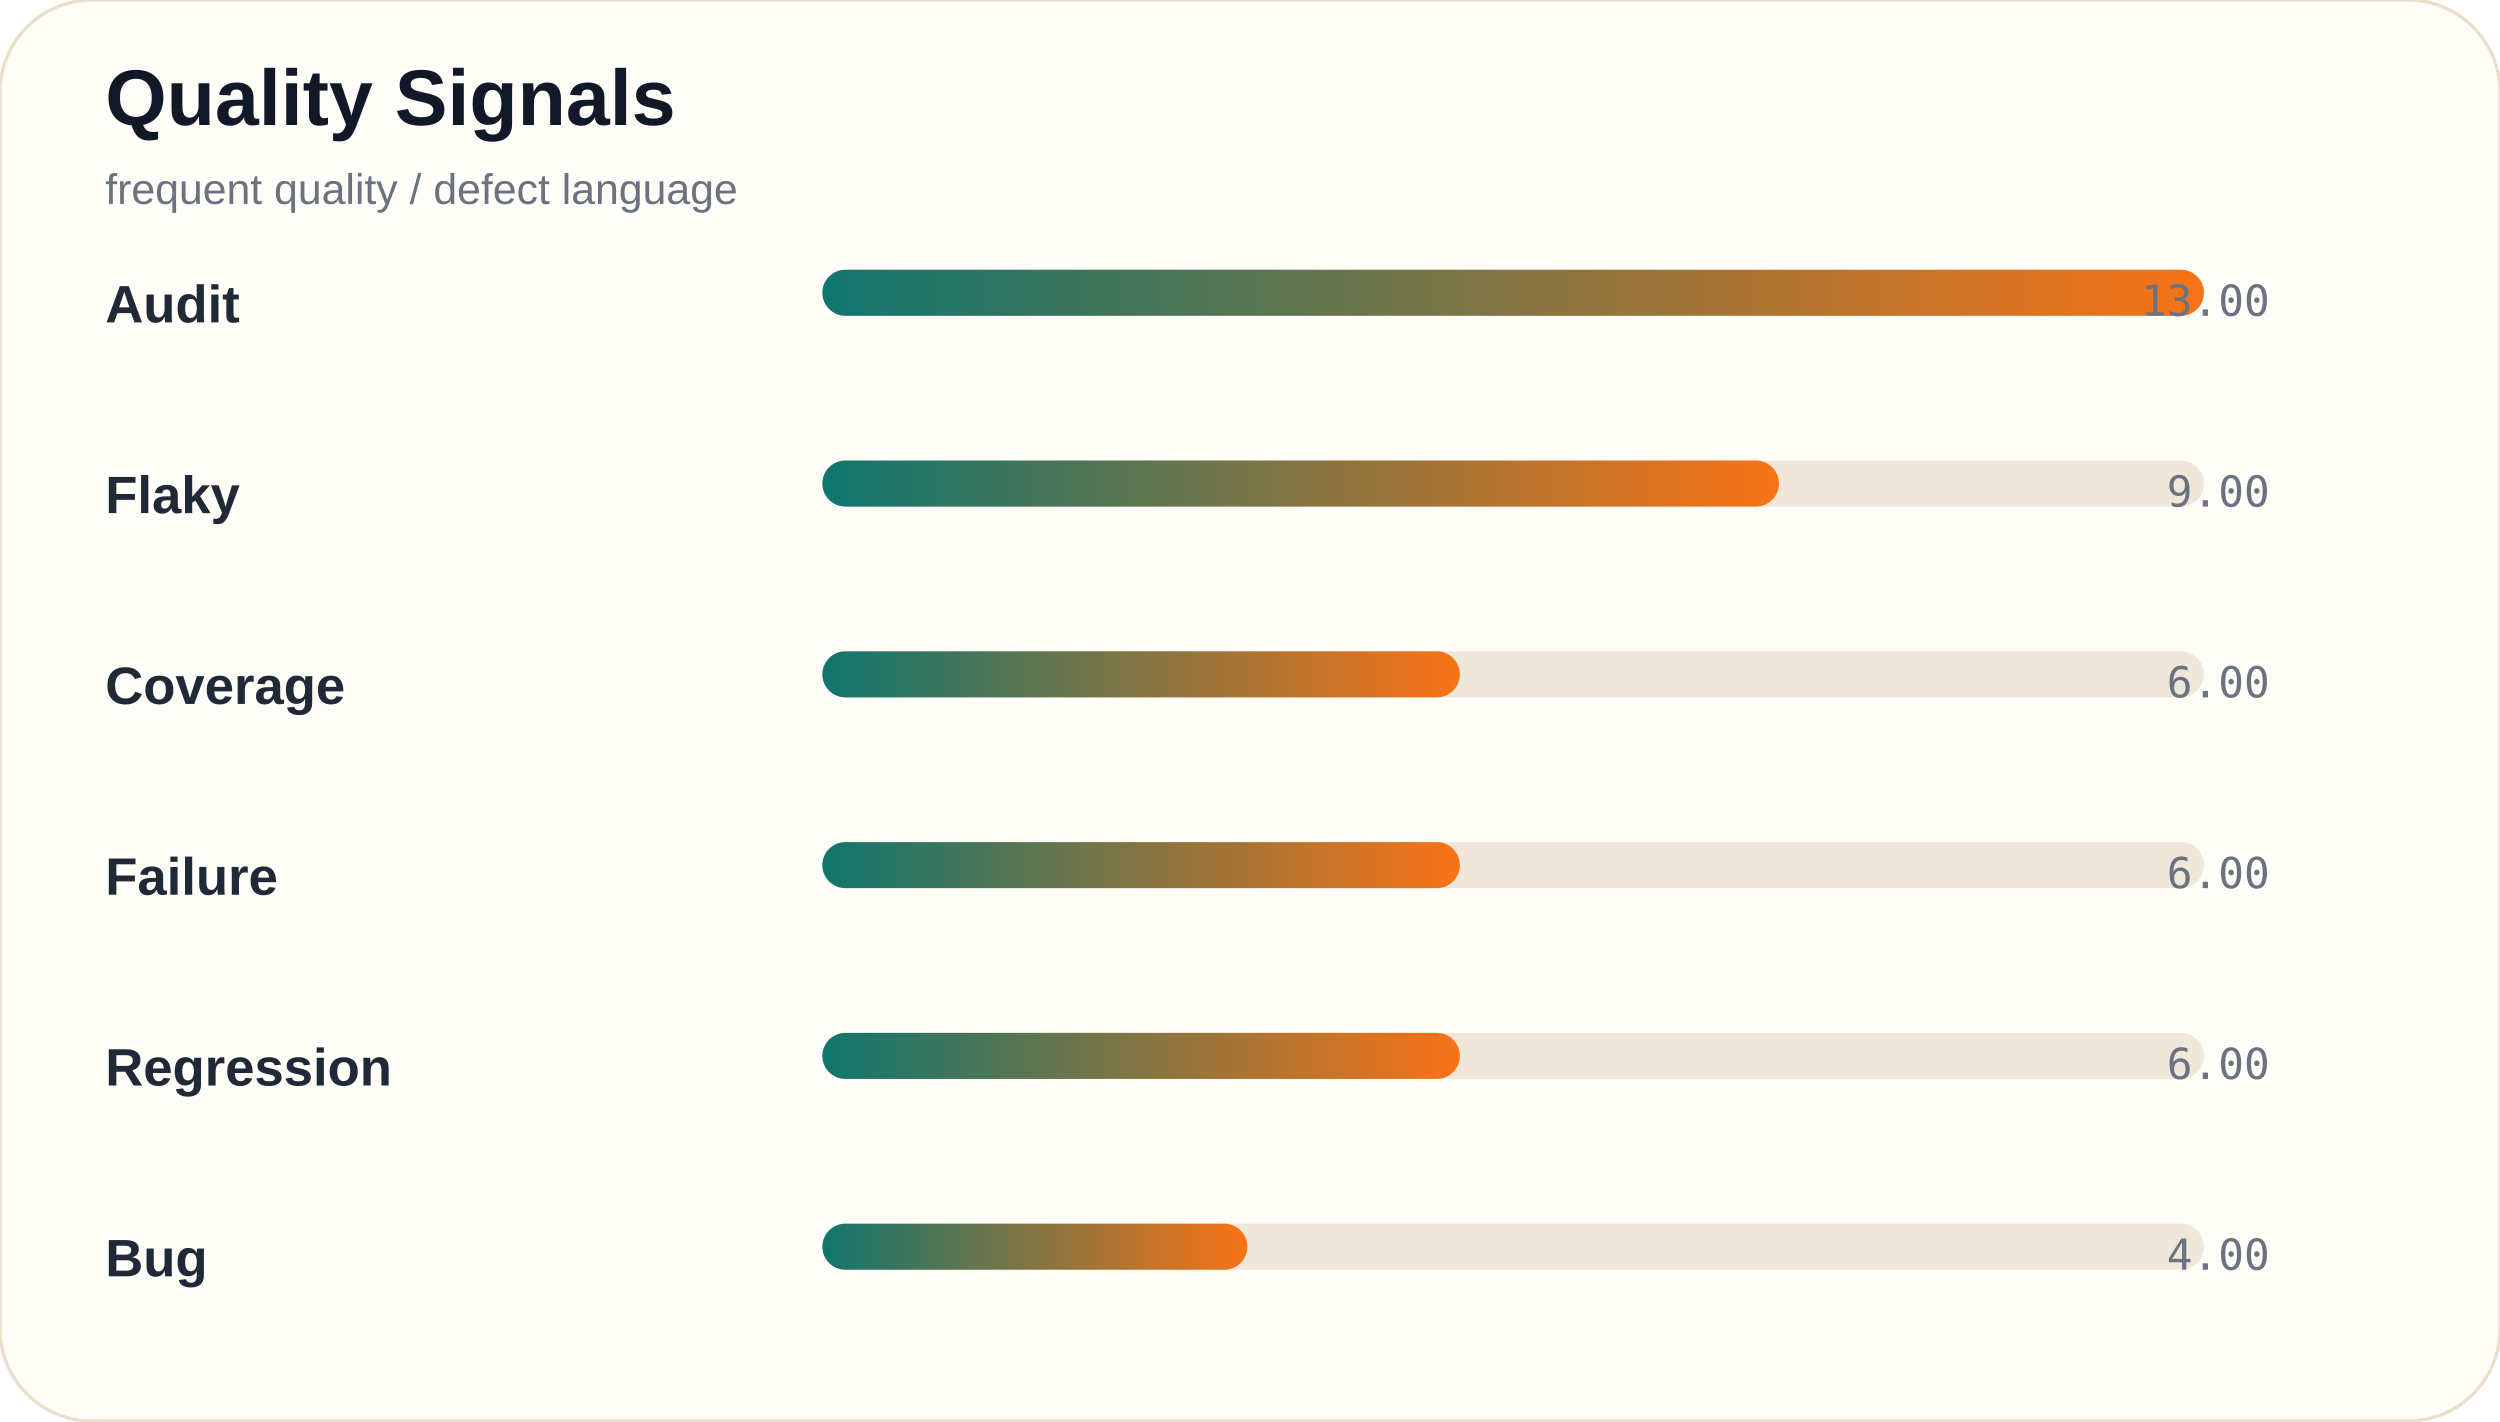
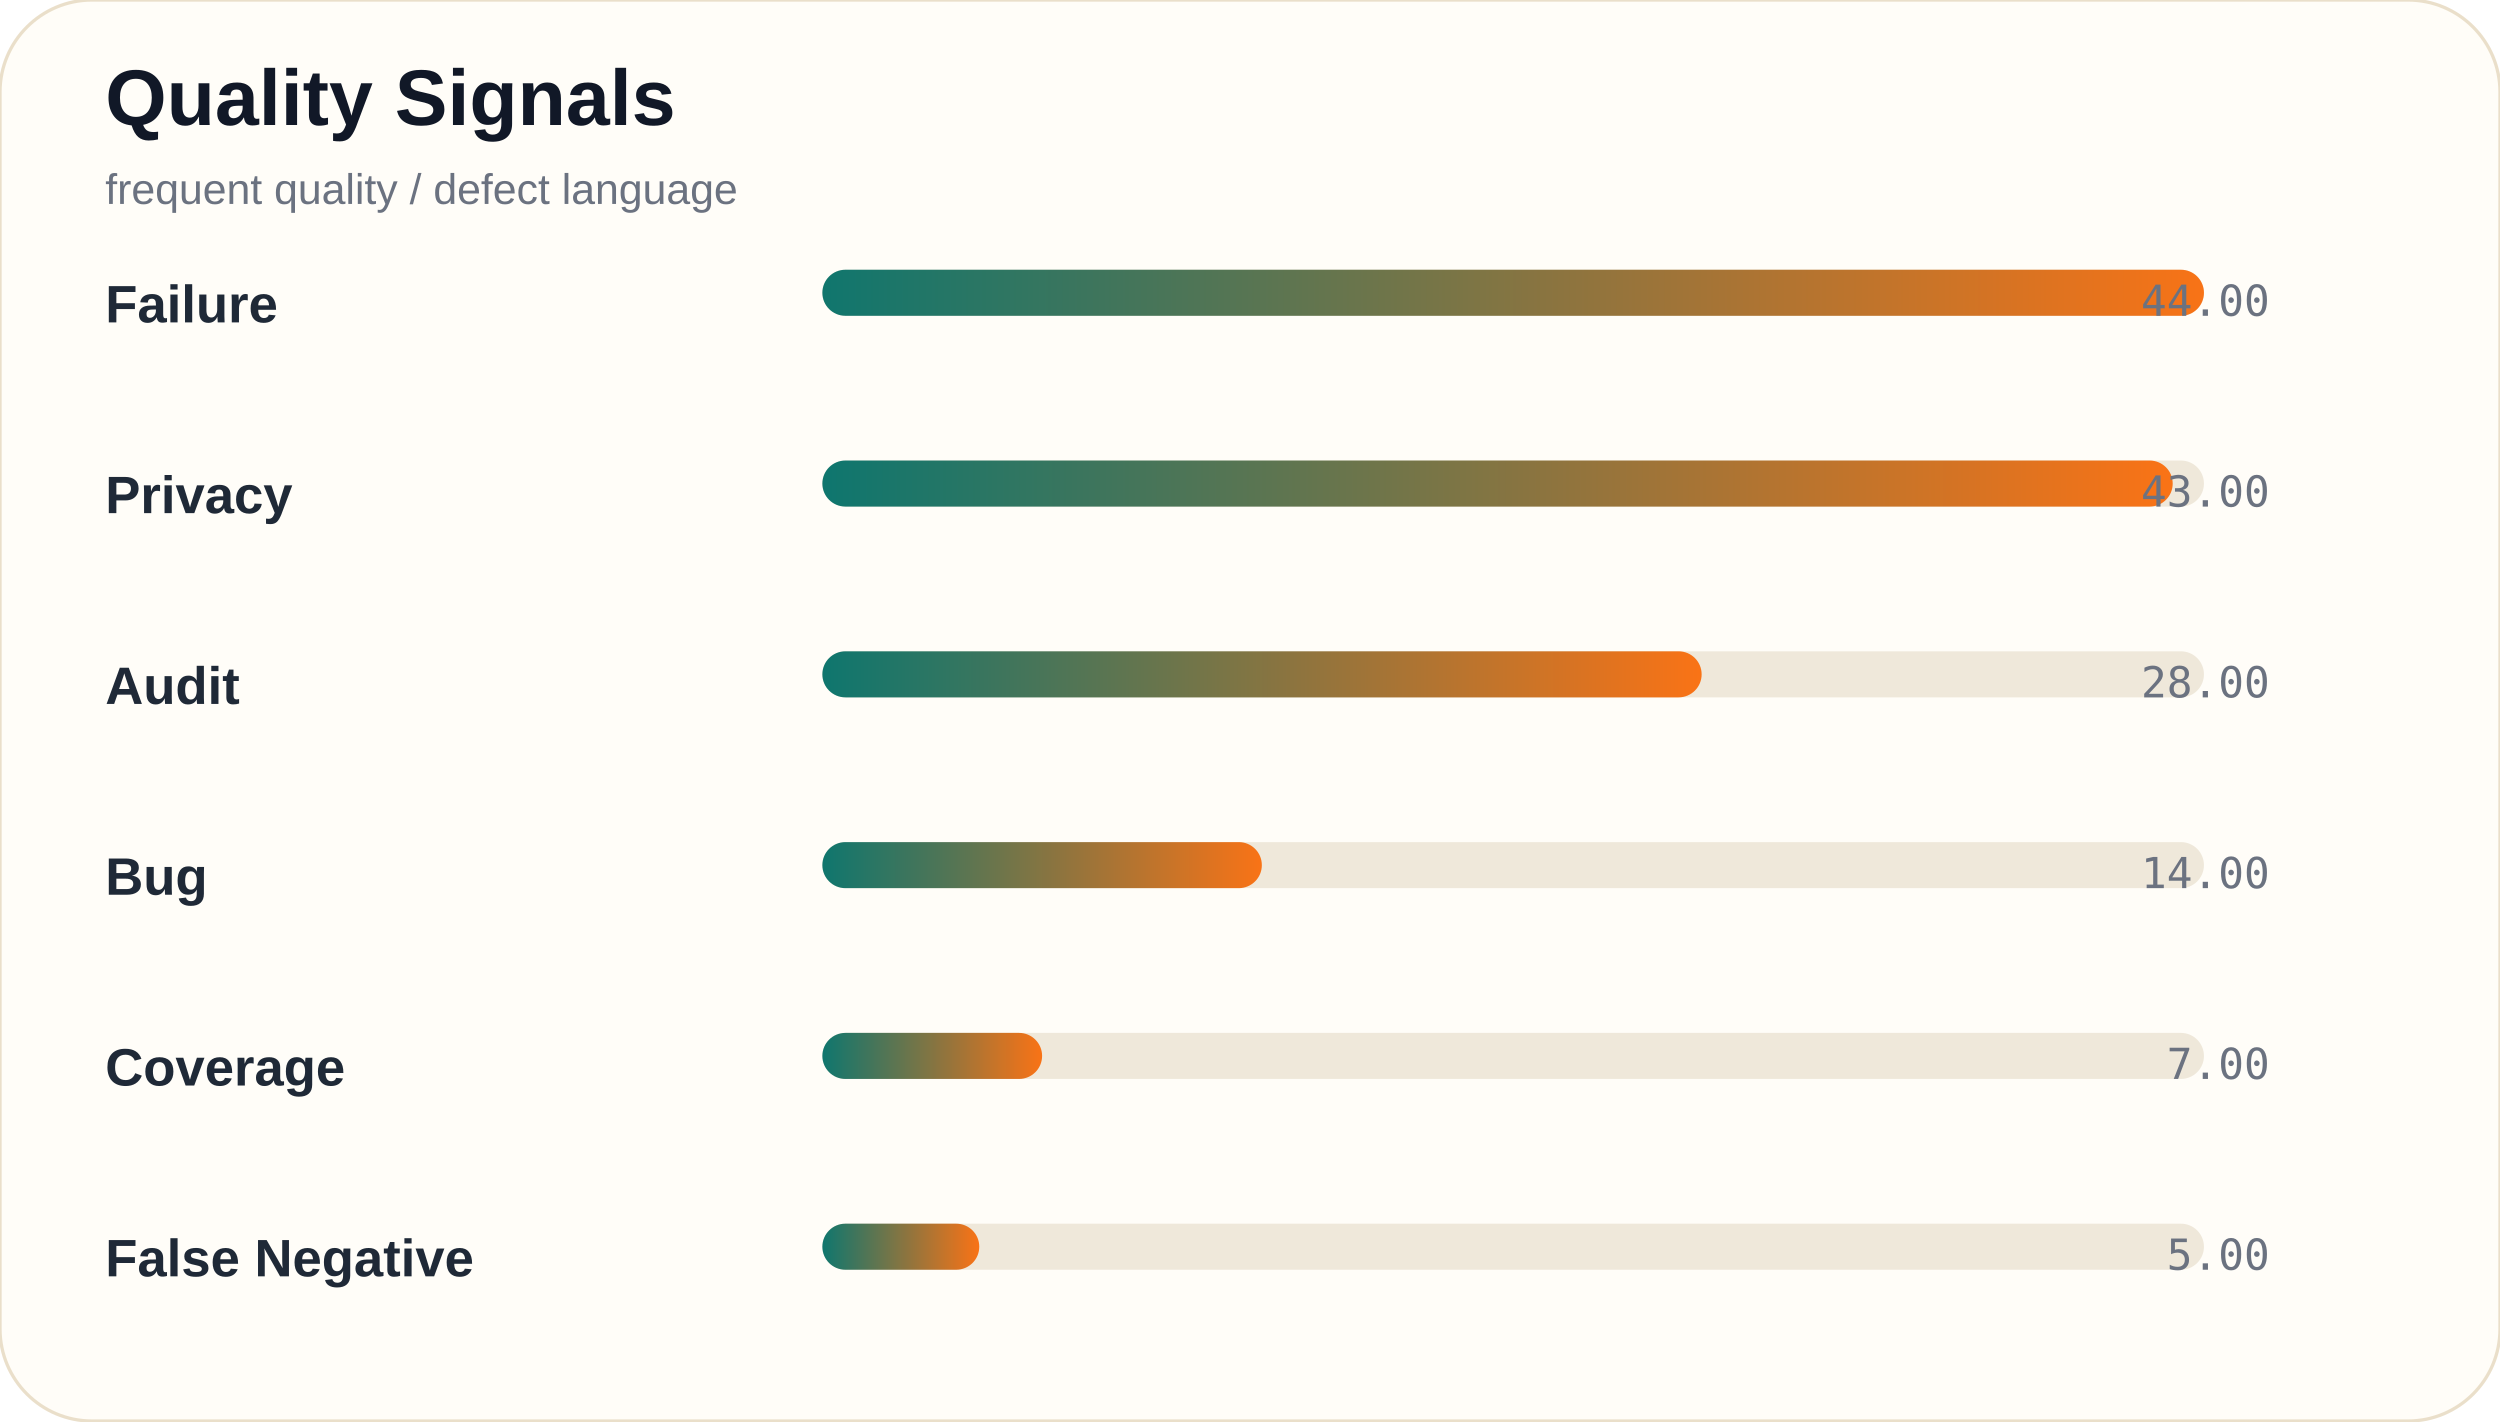
<svg xmlns="http://www.w3.org/2000/svg" width="760" height="432" viewBox="0 0 760 432" role="img" aria-label="Quality Signals">
  <defs>
    <linearGradient id="bar" x1="0%" y1="0%" x2="100%" y2="0%">
      <stop offset="0%" stop-color="#0f766e" />
      <stop offset="100%" stop-color="#f97316" />
    </linearGradient>
  </defs>
  <rect width="760" height="432" rx="28" fill="#fffdf8" stroke="#eadfca" />
  <text x="32" y="38" font-family="Avenir Next, Helvetica Neue, Arial, sans-serif" font-size="24" font-weight="700" fill="#111827">Quality Signals</text>
  <text x="32" y="62" font-family="Avenir Next, Helvetica Neue, Arial, sans-serif" font-size="13" fill="#6b7280">frequent quality / defect language</text>
-   <text x="32" y="98" font-family="Avenir Next, Helvetica Neue, Arial, sans-serif" font-size="16" font-weight="600" fill="#1f2937">Audit</text>
+   <text x="32" y="98" font-family="Avenir Next, Helvetica Neue, Arial, sans-serif" font-size="16" font-weight="600" fill="#1f2937">Failure</text>
  <rect x="250" y="82" width="420" height="14" rx="7" fill="#efe8da" />
  <rect x="250" y="82" width="420.0" height="14" rx="7" fill="url(#bar)" />
-   <text x="690" y="96" text-anchor="end" font-family="SFMono-Regular, Menlo, monospace" font-size="13" fill="#6b7280">13.00</text>
-   <text x="32" y="156" font-family="Avenir Next, Helvetica Neue, Arial, sans-serif" font-size="16" font-weight="600" fill="#1f2937">Flaky</text>
+   <text x="690" y="96" text-anchor="end" font-family="SFMono-Regular, Menlo, monospace" font-size="13" fill="#6b7280">44.00</text>
+   <text x="32" y="156" font-family="Avenir Next, Helvetica Neue, Arial, sans-serif" font-size="16" font-weight="600" fill="#1f2937">Privacy</text>
  <rect x="250" y="140" width="420" height="14" rx="7" fill="#efe8da" />
-   <rect x="250" y="140" width="290.8" height="14" rx="7" fill="url(#bar)" />
-   <text x="690" y="154" text-anchor="end" font-family="SFMono-Regular, Menlo, monospace" font-size="13" fill="#6b7280">9.00</text>
-   <text x="32" y="214" font-family="Avenir Next, Helvetica Neue, Arial, sans-serif" font-size="16" font-weight="600" fill="#1f2937">Coverage</text>
+   <rect x="250" y="140" width="410.5" height="14" rx="7" fill="url(#bar)" />
+   <text x="690" y="154" text-anchor="end" font-family="SFMono-Regular, Menlo, monospace" font-size="13" fill="#6b7280">43.00</text>
+   <text x="32" y="214" font-family="Avenir Next, Helvetica Neue, Arial, sans-serif" font-size="16" font-weight="600" fill="#1f2937">Audit</text>
  <rect x="250" y="198" width="420" height="14" rx="7" fill="#efe8da" />
-   <rect x="250" y="198" width="193.8" height="14" rx="7" fill="url(#bar)" />
-   <text x="690" y="212" text-anchor="end" font-family="SFMono-Regular, Menlo, monospace" font-size="13" fill="#6b7280">6.00</text>
-   <text x="32" y="272" font-family="Avenir Next, Helvetica Neue, Arial, sans-serif" font-size="16" font-weight="600" fill="#1f2937">Failure</text>
+   <rect x="250" y="198" width="267.3" height="14" rx="7" fill="url(#bar)" />
+   <text x="690" y="212" text-anchor="end" font-family="SFMono-Regular, Menlo, monospace" font-size="13" fill="#6b7280">28.00</text>
+   <text x="32" y="272" font-family="Avenir Next, Helvetica Neue, Arial, sans-serif" font-size="16" font-weight="600" fill="#1f2937">Bug</text>
  <rect x="250" y="256" width="420" height="14" rx="7" fill="#efe8da" />
-   <rect x="250" y="256" width="193.8" height="14" rx="7" fill="url(#bar)" />
-   <text x="690" y="270" text-anchor="end" font-family="SFMono-Regular, Menlo, monospace" font-size="13" fill="#6b7280">6.00</text>
-   <text x="32" y="330" font-family="Avenir Next, Helvetica Neue, Arial, sans-serif" font-size="16" font-weight="600" fill="#1f2937">Regression</text>
+   <rect x="250" y="256" width="133.6" height="14" rx="7" fill="url(#bar)" />
+   <text x="690" y="270" text-anchor="end" font-family="SFMono-Regular, Menlo, monospace" font-size="13" fill="#6b7280">14.00</text>
+   <text x="32" y="330" font-family="Avenir Next, Helvetica Neue, Arial, sans-serif" font-size="16" font-weight="600" fill="#1f2937">Coverage</text>
  <rect x="250" y="314" width="420" height="14" rx="7" fill="#efe8da" />
-   <rect x="250" y="314" width="193.8" height="14" rx="7" fill="url(#bar)" />
-   <text x="690" y="328" text-anchor="end" font-family="SFMono-Regular, Menlo, monospace" font-size="13" fill="#6b7280">6.00</text>
-   <text x="32" y="388" font-family="Avenir Next, Helvetica Neue, Arial, sans-serif" font-size="16" font-weight="600" fill="#1f2937">Bug</text>
+   <rect x="250" y="314" width="66.8" height="14" rx="7" fill="url(#bar)" />
+   <text x="690" y="328" text-anchor="end" font-family="SFMono-Regular, Menlo, monospace" font-size="13" fill="#6b7280">7.00</text>
+   <text x="32" y="388" font-family="Avenir Next, Helvetica Neue, Arial, sans-serif" font-size="16" font-weight="600" fill="#1f2937">False Negative</text>
  <rect x="250" y="372" width="420" height="14" rx="7" fill="#efe8da" />
-   <rect x="250" y="372" width="129.2" height="14" rx="7" fill="url(#bar)" />
-   <text x="690" y="386" text-anchor="end" font-family="SFMono-Regular, Menlo, monospace" font-size="13" fill="#6b7280">4.00</text>
+   <rect x="250" y="372" width="47.7" height="14" rx="7" fill="url(#bar)" />
+   <text x="690" y="386" text-anchor="end" font-family="SFMono-Regular, Menlo, monospace" font-size="13" fill="#6b7280">5.00</text>
</svg>
